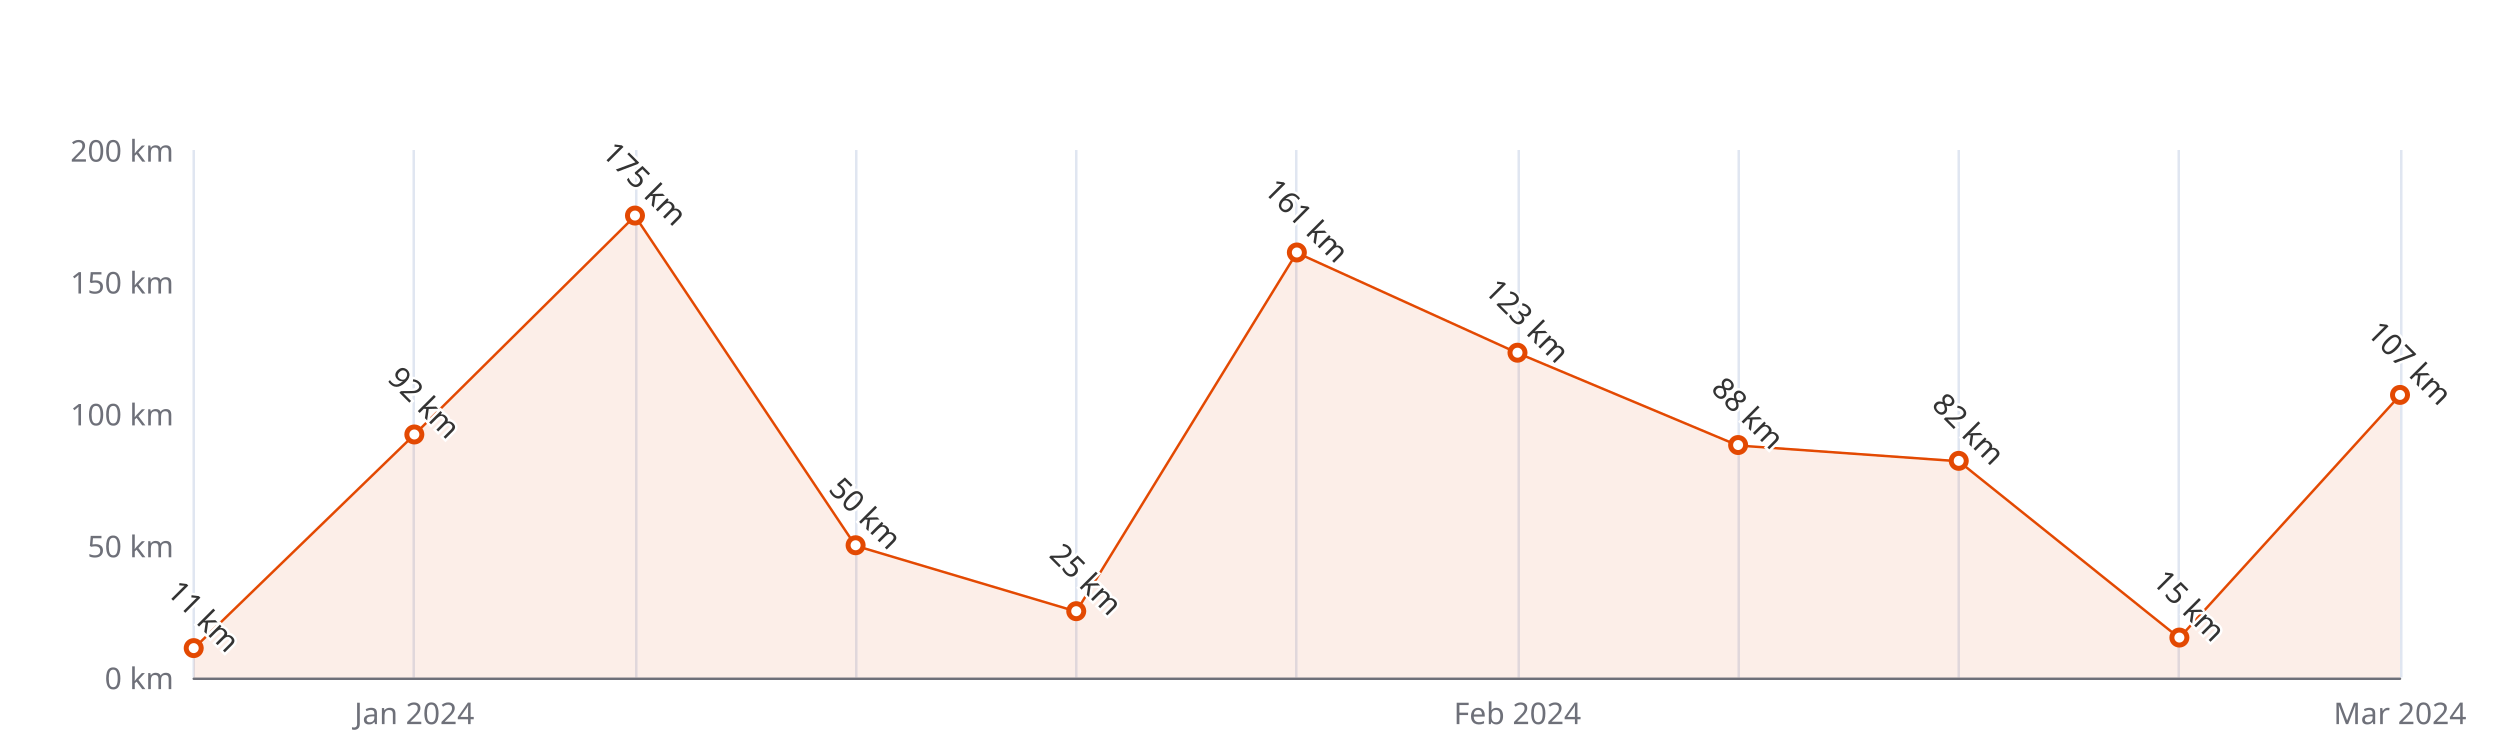
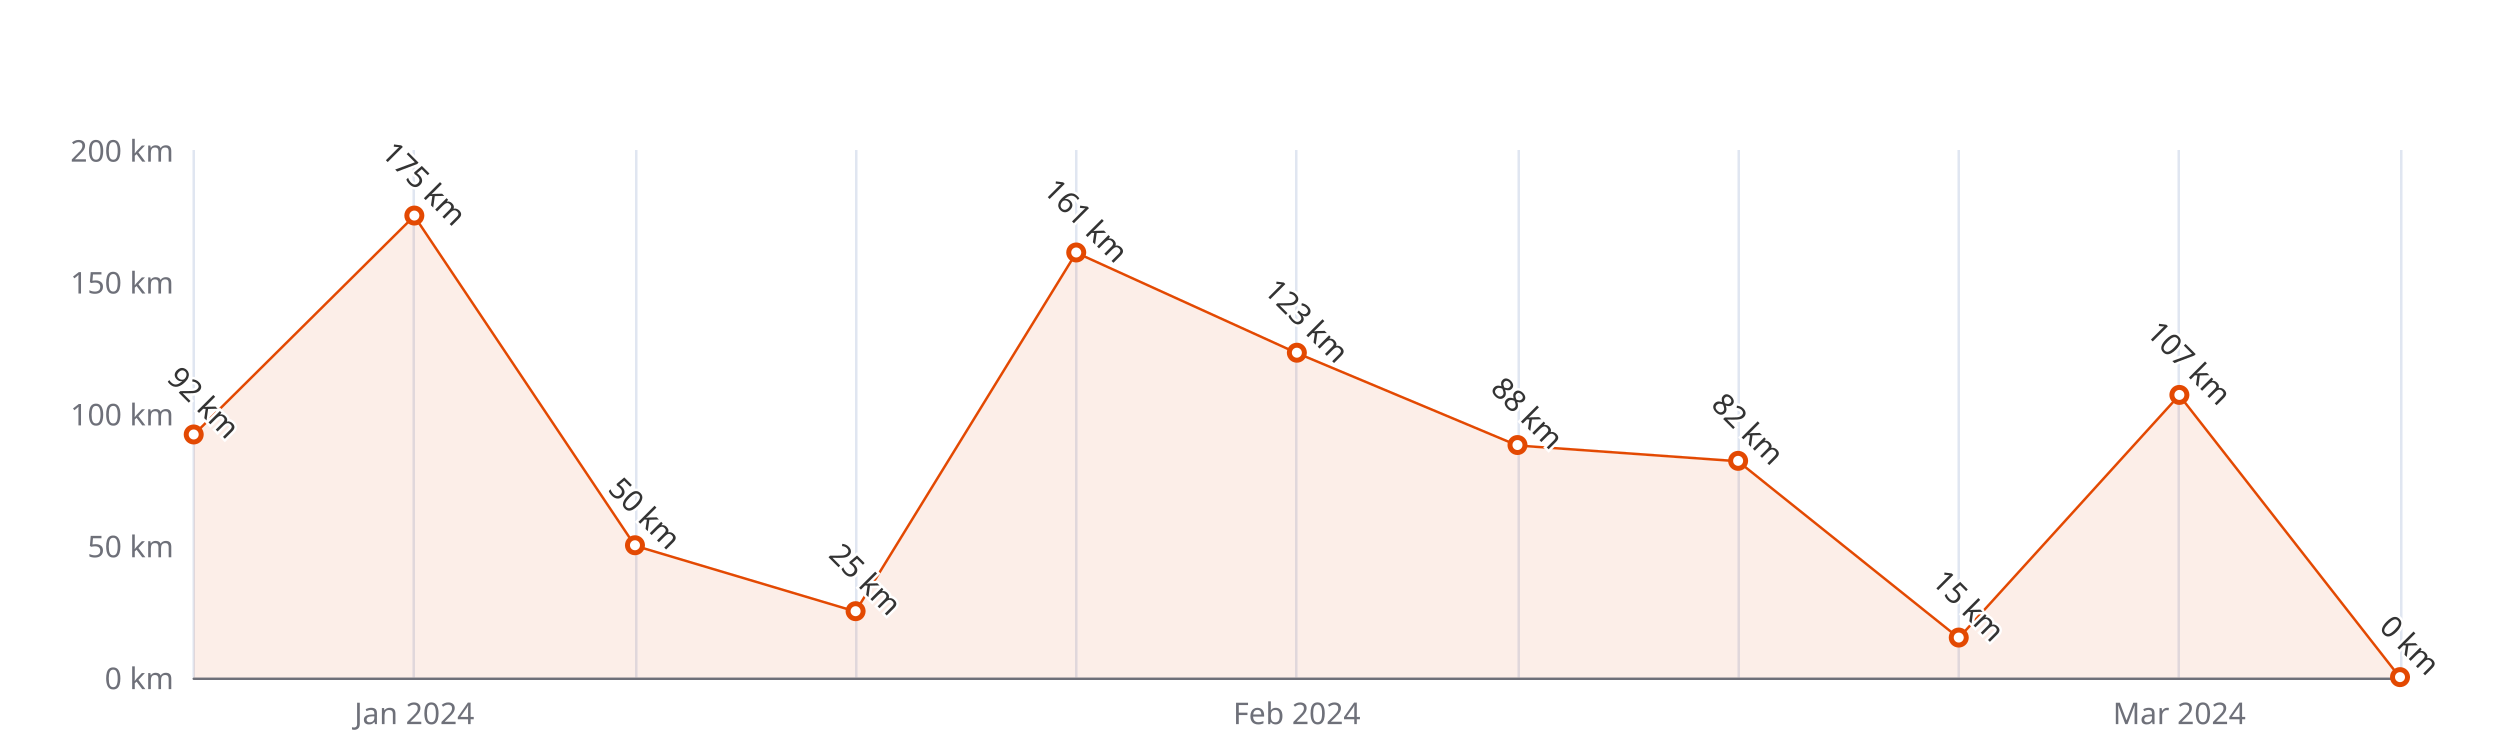
<svg xmlns="http://www.w3.org/2000/svg" width="1000" height="300" version="1.1" baseProfile="full" viewBox="0 0 1000 300">
  <rect width="1000" height="300" x="0" y="0" id="0" fill="#ffffff" />
  <path d="M77.5 60L77.5 271" fill="none" stroke="#E0E6F1" />
  <path d="M165.5 60L165.5 271" fill="none" stroke="#E0E6F1" />
  <path d="M254.5 60L254.5 271" fill="none" stroke="#E0E6F1" />
  <path d="M342.5 60L342.5 271" fill="none" stroke="#E0E6F1" />
  <path d="M430.5 60L430.5 271" fill="none" stroke="#E0E6F1" />
  <path d="M518.5 60L518.5 271" fill="none" stroke="#E0E6F1" />
  <path d="M607.5 60L607.5 271" fill="none" stroke="#E0E6F1" />
  <path d="M695.5 60L695.5 271" fill="none" stroke="#E0E6F1" />
  <path d="M783.5 60L783.5 271" fill="none" stroke="#E0E6F1" />
  <path d="M871.5 60L871.5 271" fill="none" stroke="#E0E6F1" />
  <path d="M960.5 60L960.5 271" fill="none" stroke="#E0E6F1" />
  <path d="M77.5 271.5L960 271.5" fill="none" stroke="#6E7079" stroke-linecap="round" />
  <text dominant-baseline="central" text-anchor="end" style="font-size:12px;font-family:sans-serif;" xml:space="preserve" transform="translate(69.48 271)" fill="#6E7079">0 km</text>
  <text dominant-baseline="central" text-anchor="end" style="font-size:12px;font-family:sans-serif;" xml:space="preserve" transform="translate(69.48 218.25)" fill="#6E7079">50 km</text>
  <text dominant-baseline="central" text-anchor="end" style="font-size:12px;font-family:sans-serif;" xml:space="preserve" transform="translate(69.48 165.5)" fill="#6E7079">100 km</text>
  <text dominant-baseline="central" text-anchor="end" style="font-size:12px;font-family:sans-serif;" xml:space="preserve" transform="translate(69.48 112.75)" fill="#6E7079">150 km</text>
  <text dominant-baseline="central" text-anchor="end" style="font-size:12px;font-family:sans-serif;" xml:space="preserve" transform="translate(69.48 60)" fill="#6E7079">200 km</text>
  <text dominant-baseline="central" text-anchor="middle" style="font-size:12px;font-family:sans-serif;" xml:space="preserve" y="6" transform="translate(165.732 279)" fill="#6E7079">Jan 2024</text>
-   <text dominant-baseline="central" text-anchor="middle" style="font-size:12px;font-family:sans-serif;" xml:space="preserve" y="6" transform="translate(606.992 279)" fill="#6E7079">Feb 2024</text>
-   <text dominant-baseline="central" text-anchor="middle" style="font-size:12px;font-family:sans-serif;" xml:space="preserve" y="6" transform="translate(960 279)" fill="#6E7079">Mar 2024</text>
+   <text dominant-baseline="central" text-anchor="middle" style="font-size:12px;font-family:sans-serif;" xml:space="preserve" y="6" transform="translate(518.74 279)" fill="#6E7079">Feb 2024</text>
+   <text dominant-baseline="central" text-anchor="middle" style="font-size:12px;font-family:sans-serif;" xml:space="preserve" y="6" transform="translate(871.748 279)" fill="#6E7079">Mar 2024</text>
  <g clip-path="url(#zr5-c0)">
-     <path d="M77.5 259.4L165.7 173.9L254 86.4L342.2 218.3L430.5 244.6L518.7 101.1L607 141.2L695.2 178.2L783.5 184.5L871.7 255.2L960 158.1L960 271L871.7 271L783.5 271L695.2 271L607 271L518.7 271L430.5 271L342.2 271L254 271L165.7 271L77.5 271Z" fill="rgb(227,73,2)" fill-opacity="0.09" />
-     <path d="M77.5 259.4L165.7 173.9L254 86.4L342.2 218.3L430.5 244.6L518.7 101.1L607 141.2L695.2 178.2L783.5 184.5L871.7 255.2L960 158.1" fill="none" stroke="#E34902" stroke-linejoin="bevel" />
+     <path d="M77.5 173.9L165.7 86.4L254 218.3L342.2 244.6L430.5 101.1L518.7 141.2L607 178.2L695.2 184.5L783.5 255.2L871.7 158.1L960 271L871.7 271L783.5 271L695.2 271L607 271L518.7 271L430.5 271L342.2 271L254 271L165.7 271L77.5 271Z" fill="rgb(227,73,2)" fill-opacity="0.09" />
+     <path d="M77.5 173.9L165.7 86.4L254 218.3L342.2 244.6L430.5 101.1L518.7 141.2L607 178.2L695.2 184.5L783.5 255.2L871.7 158.1L960 271" fill="none" stroke="#E34902" stroke-linejoin="bevel" />
  </g>
-   <path d="M1 0A1 1 0 1 1 1 -0.1A1 1 0 0 1 1 0" transform="matrix(3,0,0,3,77.48,259.395)" fill="#fff" stroke="#E34902" stroke-width="0.667" />
-   <path d="M1 0A1 1 0 1 1 1 -0.1A1 1 0 0 1 1 0" transform="matrix(3,0,0,3,165.732,173.94)" fill="#fff" stroke="#E34902" stroke-width="0.667" />
-   <path d="M1 0A1 1 0 1 1 1 -0.1A1 1 0 0 1 1 0" transform="matrix(3,0,0,3,253.984,86.375)" fill="#fff" stroke="#E34902" stroke-width="0.667" />
-   <path d="M1 0A1 1 0 1 1 1 -0.1A1 1 0 0 1 1 0" transform="matrix(3,0,0,3,342.236,218.25)" fill="#fff" stroke="#E34902" stroke-width="0.667" />
-   <path d="M1 0A1 1 0 1 1 1 -0.1A1 1 0 0 1 1 0" transform="matrix(3,0,0,3,430.488,244.625)" fill="#fff" stroke="#E34902" stroke-width="0.667" />
-   <path d="M1 0A1 1 0 1 1 1 -0.1A1 1 0 0 1 1 0" transform="matrix(3,0,0,3,518.74,101.145)" fill="#fff" stroke="#E34902" stroke-width="0.667" />
-   <path d="M1 0A1 1 0 1 1 1 -0.1A1 1 0 0 1 1 0" transform="matrix(3,0,0,3,606.992,141.235)" fill="#fff" stroke="#E34902" stroke-width="0.667" />
-   <path d="M1 0A1 1 0 1 1 1 -0.1A1 1 0 0 1 1 0" transform="matrix(3,0,0,3,695.244,178.16)" fill="#fff" stroke="#E34902" stroke-width="0.667" />
-   <path d="M1 0A1 1 0 1 1 1 -0.1A1 1 0 0 1 1 0" transform="matrix(3,0,0,3,783.496,184.49)" fill="#fff" stroke="#E34902" stroke-width="0.667" />
-   <path d="M1 0A1 1 0 1 1 1 -0.1A1 1 0 0 1 1 0" transform="matrix(3,0,0,3,871.748,255.175)" fill="#fff" stroke="#E34902" stroke-width="0.667" />
-   <path d="M1 0A1 1 0 1 1 1 -0.1A1 1 0 0 1 1 0" transform="matrix(3,0,0,3,960,158.115)" fill="#fff" stroke="#E34902" stroke-width="0.667" />
-   <text dominant-baseline="central" text-anchor="middle" style="font-size:12px;font-family:sans-serif;" xml:space="preserve" y="-6" transform="matrix(0.707,0.707,-0.707,0.707,77.48,250.395)" fill="#333" stroke="rgb(255,255,255)" stroke-width="2" paint-order="stroke" stroke-miterlimit="2">11 km</text>
-   <text dominant-baseline="central" text-anchor="middle" style="font-size:12px;font-family:sans-serif;" xml:space="preserve" y="-6" transform="matrix(0.707,0.707,-0.707,0.707,165.732,164.94)" fill="#333" stroke="rgb(255,255,255)" stroke-width="2" paint-order="stroke" stroke-miterlimit="2">92 km</text>
-   <text dominant-baseline="central" text-anchor="middle" style="font-size:12px;font-family:sans-serif;" xml:space="preserve" y="-6" transform="matrix(0.707,0.707,-0.707,0.707,253.984,77.375)" fill="#333" stroke="rgb(255,255,255)" stroke-width="2" paint-order="stroke" stroke-miterlimit="2">175 km</text>
-   <text dominant-baseline="central" text-anchor="middle" style="font-size:12px;font-family:sans-serif;" xml:space="preserve" y="-6" transform="matrix(0.707,0.707,-0.707,0.707,342.236,209.25)" fill="#333" stroke="rgb(255,255,255)" stroke-width="2" paint-order="stroke" stroke-miterlimit="2">50 km</text>
-   <text dominant-baseline="central" text-anchor="middle" style="font-size:12px;font-family:sans-serif;" xml:space="preserve" y="-6" transform="matrix(0.707,0.707,-0.707,0.707,430.488,235.625)" fill="#333" stroke="rgb(255,255,255)" stroke-width="2" paint-order="stroke" stroke-miterlimit="2">25 km</text>
-   <text dominant-baseline="central" text-anchor="middle" style="font-size:12px;font-family:sans-serif;" xml:space="preserve" y="-6" transform="matrix(0.707,0.707,-0.707,0.707,518.74,92.145)" fill="#333" stroke="rgb(255,255,255)" stroke-width="2" paint-order="stroke" stroke-miterlimit="2">161 km</text>
-   <text dominant-baseline="central" text-anchor="middle" style="font-size:12px;font-family:sans-serif;" xml:space="preserve" y="-6" transform="matrix(0.707,0.707,-0.707,0.707,606.992,132.235)" fill="#333" stroke="rgb(255,255,255)" stroke-width="2" paint-order="stroke" stroke-miterlimit="2">123 km</text>
-   <text dominant-baseline="central" text-anchor="middle" style="font-size:12px;font-family:sans-serif;" xml:space="preserve" y="-6" transform="matrix(0.707,0.707,-0.707,0.707,695.244,169.16)" fill="#333" stroke="rgb(255,255,255)" stroke-width="2" paint-order="stroke" stroke-miterlimit="2">88 km</text>
-   <text dominant-baseline="central" text-anchor="middle" style="font-size:12px;font-family:sans-serif;" xml:space="preserve" y="-6" transform="matrix(0.707,0.707,-0.707,0.707,783.496,175.49)" fill="#333" stroke="rgb(255,255,255)" stroke-width="2" paint-order="stroke" stroke-miterlimit="2">82 km</text>
-   <text dominant-baseline="central" text-anchor="middle" style="font-size:12px;font-family:sans-serif;" xml:space="preserve" y="-6" transform="matrix(0.707,0.707,-0.707,0.707,871.748,246.175)" fill="#333" stroke="rgb(255,255,255)" stroke-width="2" paint-order="stroke" stroke-miterlimit="2">15 km</text>
-   <text dominant-baseline="central" text-anchor="middle" style="font-size:12px;font-family:sans-serif;" xml:space="preserve" y="-6" transform="matrix(0.707,0.707,-0.707,0.707,960,149.115)" fill="#333" stroke="rgb(255,255,255)" stroke-width="2" paint-order="stroke" stroke-miterlimit="2">107 km</text>
+   <path d="M1 0A1 1 0 1 1 1 -0.1A1 1 0 0 1 1 0" transform="matrix(3,0,0,3,77.48,173.94)" fill="#fff" stroke="#E34902" stroke-width="0.667" />
+   <path d="M1 0A1 1 0 1 1 1 -0.1A1 1 0 0 1 1 0" transform="matrix(3,0,0,3,165.732,86.375)" fill="#fff" stroke="#E34902" stroke-width="0.667" />
+   <path d="M1 0A1 1 0 1 1 1 -0.1A1 1 0 0 1 1 0" transform="matrix(3,0,0,3,253.984,218.25)" fill="#fff" stroke="#E34902" stroke-width="0.667" />
+   <path d="M1 0A1 1 0 1 1 1 -0.1A1 1 0 0 1 1 0" transform="matrix(3,0,0,3,342.236,244.625)" fill="#fff" stroke="#E34902" stroke-width="0.667" />
+   <path d="M1 0A1 1 0 1 1 1 -0.1A1 1 0 0 1 1 0" transform="matrix(3,0,0,3,430.488,101.145)" fill="#fff" stroke="#E34902" stroke-width="0.667" />
+   <path d="M1 0A1 1 0 1 1 1 -0.1A1 1 0 0 1 1 0" transform="matrix(3,0,0,3,518.74,141.235)" fill="#fff" stroke="#E34902" stroke-width="0.667" />
+   <path d="M1 0A1 1 0 1 1 1 -0.1A1 1 0 0 1 1 0" transform="matrix(3,0,0,3,606.992,178.16)" fill="#fff" stroke="#E34902" stroke-width="0.667" />
+   <path d="M1 0A1 1 0 1 1 1 -0.1A1 1 0 0 1 1 0" transform="matrix(3,0,0,3,695.244,184.49)" fill="#fff" stroke="#E34902" stroke-width="0.667" />
+   <path d="M1 0A1 1 0 1 1 1 -0.1A1 1 0 0 1 1 0" transform="matrix(3,0,0,3,783.496,255.175)" fill="#fff" stroke="#E34902" stroke-width="0.667" />
+   <path d="M1 0A1 1 0 1 1 1 -0.1A1 1 0 0 1 1 0" transform="matrix(3,0,0,3,871.748,158.115)" fill="#fff" stroke="#E34902" stroke-width="0.667" />
+   <path d="M1 0A1 1 0 1 1 1 -0.1A1 1 0 0 1 1 0" transform="matrix(3,0,0,3,960,271)" fill="#fff" stroke="#E34902" stroke-width="0.667" />
+   <text dominant-baseline="central" text-anchor="middle" style="font-size:12px;font-family:sans-serif;" xml:space="preserve" y="-6" transform="matrix(0.707,0.707,-0.707,0.707,77.48,164.94)" fill="#333" stroke="rgb(255,255,255)" stroke-width="2" paint-order="stroke" stroke-miterlimit="2">92 km</text>
+   <text dominant-baseline="central" text-anchor="middle" style="font-size:12px;font-family:sans-serif;" xml:space="preserve" y="-6" transform="matrix(0.707,0.707,-0.707,0.707,165.732,77.375)" fill="#333" stroke="rgb(255,255,255)" stroke-width="2" paint-order="stroke" stroke-miterlimit="2">175 km</text>
+   <text dominant-baseline="central" text-anchor="middle" style="font-size:12px;font-family:sans-serif;" xml:space="preserve" y="-6" transform="matrix(0.707,0.707,-0.707,0.707,253.984,209.25)" fill="#333" stroke="rgb(255,255,255)" stroke-width="2" paint-order="stroke" stroke-miterlimit="2">50 km</text>
+   <text dominant-baseline="central" text-anchor="middle" style="font-size:12px;font-family:sans-serif;" xml:space="preserve" y="-6" transform="matrix(0.707,0.707,-0.707,0.707,342.236,235.625)" fill="#333" stroke="rgb(255,255,255)" stroke-width="2" paint-order="stroke" stroke-miterlimit="2">25 km</text>
+   <text dominant-baseline="central" text-anchor="middle" style="font-size:12px;font-family:sans-serif;" xml:space="preserve" y="-6" transform="matrix(0.707,0.707,-0.707,0.707,430.488,92.145)" fill="#333" stroke="rgb(255,255,255)" stroke-width="2" paint-order="stroke" stroke-miterlimit="2">161 km</text>
+   <text dominant-baseline="central" text-anchor="middle" style="font-size:12px;font-family:sans-serif;" xml:space="preserve" y="-6" transform="matrix(0.707,0.707,-0.707,0.707,518.74,132.235)" fill="#333" stroke="rgb(255,255,255)" stroke-width="2" paint-order="stroke" stroke-miterlimit="2">123 km</text>
+   <text dominant-baseline="central" text-anchor="middle" style="font-size:12px;font-family:sans-serif;" xml:space="preserve" y="-6" transform="matrix(0.707,0.707,-0.707,0.707,606.992,169.16)" fill="#333" stroke="rgb(255,255,255)" stroke-width="2" paint-order="stroke" stroke-miterlimit="2">88 km</text>
+   <text dominant-baseline="central" text-anchor="middle" style="font-size:12px;font-family:sans-serif;" xml:space="preserve" y="-6" transform="matrix(0.707,0.707,-0.707,0.707,695.244,175.49)" fill="#333" stroke="rgb(255,255,255)" stroke-width="2" paint-order="stroke" stroke-miterlimit="2">82 km</text>
+   <text dominant-baseline="central" text-anchor="middle" style="font-size:12px;font-family:sans-serif;" xml:space="preserve" y="-6" transform="matrix(0.707,0.707,-0.707,0.707,783.496,246.175)" fill="#333" stroke="rgb(255,255,255)" stroke-width="2" paint-order="stroke" stroke-miterlimit="2">15 km</text>
+   <text dominant-baseline="central" text-anchor="middle" style="font-size:12px;font-family:sans-serif;" xml:space="preserve" y="-6" transform="matrix(0.707,0.707,-0.707,0.707,871.748,149.115)" fill="#333" stroke="rgb(255,255,255)" stroke-width="2" paint-order="stroke" stroke-miterlimit="2">107 km</text>
+   <text dominant-baseline="central" text-anchor="middle" style="font-size:12px;font-family:sans-serif;" xml:space="preserve" y="-6" transform="matrix(0.707,0.707,-0.707,0.707,960,262)" fill="#333" stroke="rgb(255,255,255)" stroke-width="2" paint-order="stroke" stroke-miterlimit="2">0 km</text>
  <defs>
    <clipPath id="zr5-c0">
      <path d="M76 59.5l884 0l0 212l-884 0Z" fill="#000" />
    </clipPath>
  </defs>
</svg>
